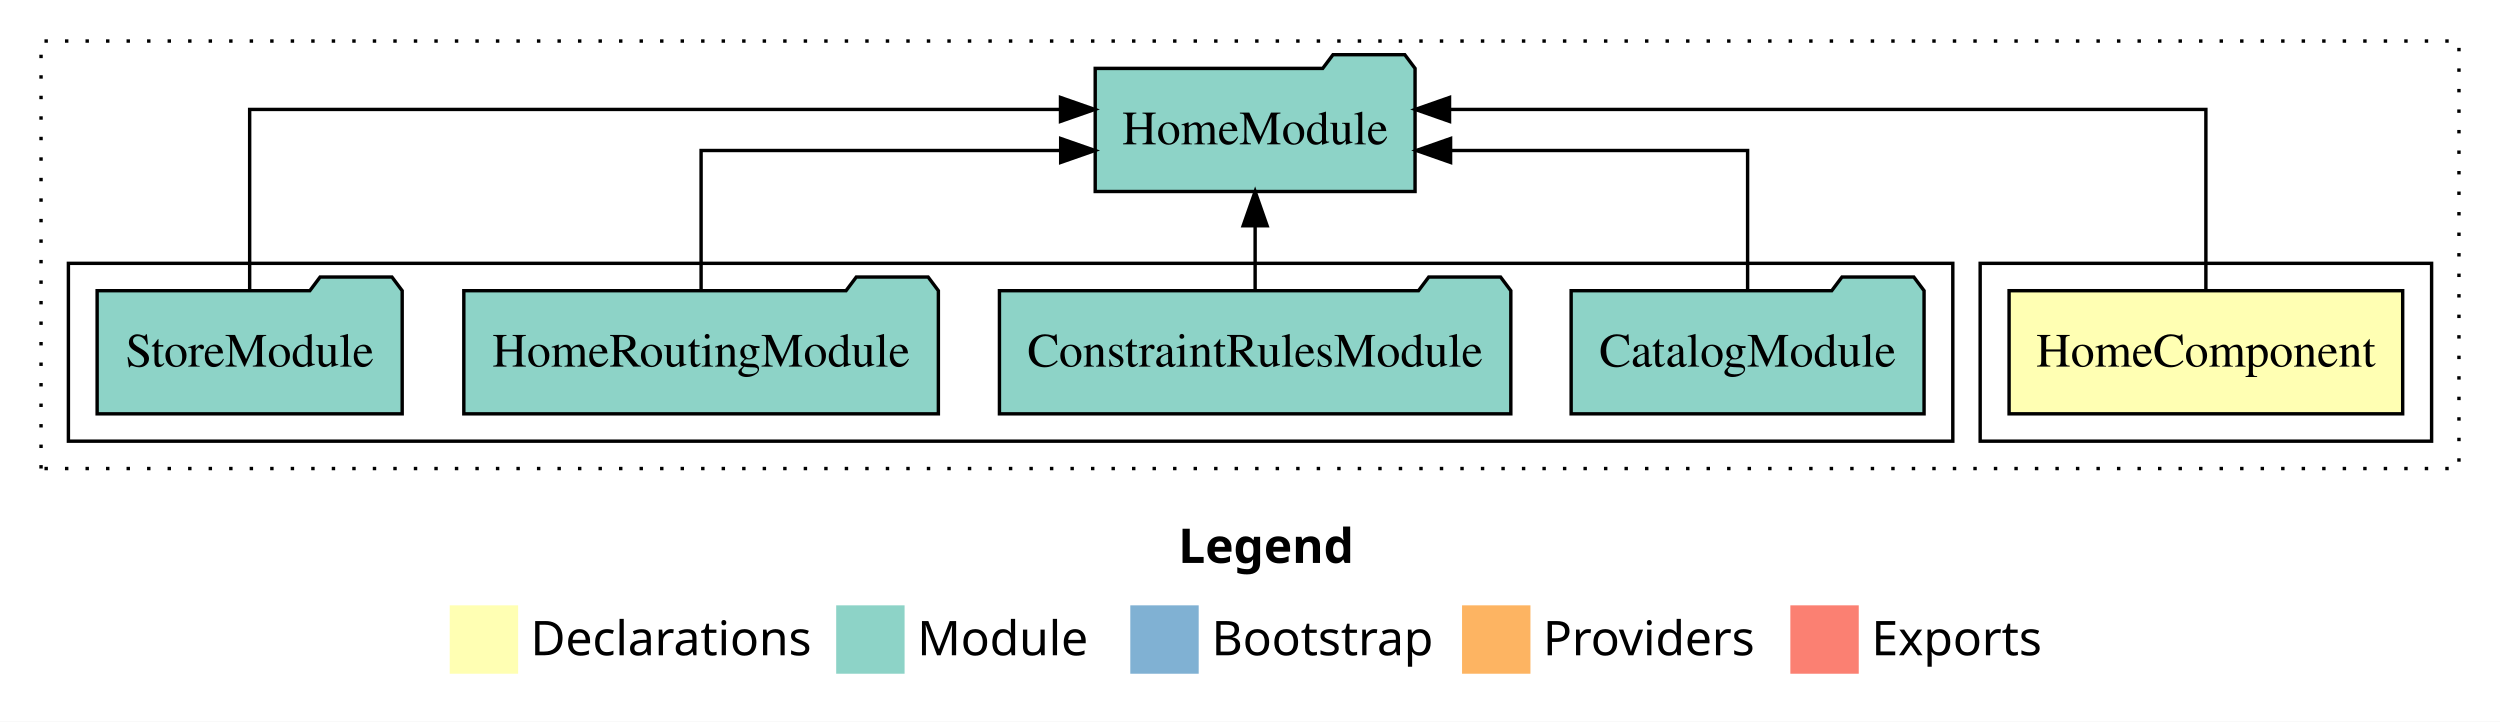
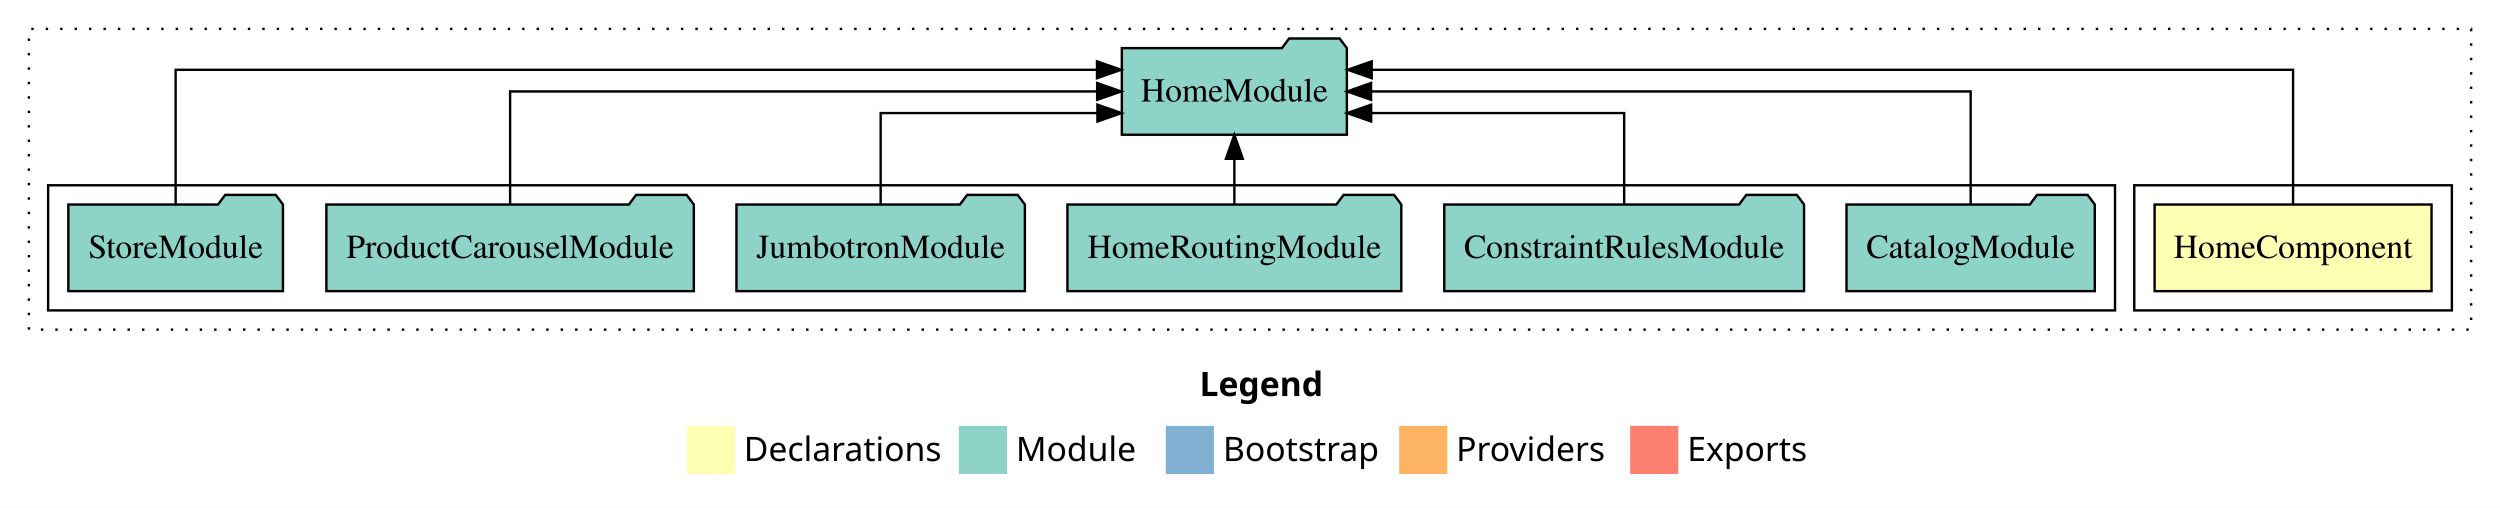
- <svg xmlns="http://www.w3.org/2000/svg" width="731pt" height="211pt" viewBox="0.00 0.00 731.00 211.00">
+ <svg xmlns="http://www.w3.org/2000/svg" width="1039pt" height="211pt" viewBox="0.00 0.00 1039.00 211.00">
  <g id="graph0" class="graph" transform="scale(1 1) rotate(0) translate(4 207)">
-     <polygon fill="#ffffff" stroke="transparent" points="-4,4 -4,-207 727,-207 727,4 -4,4" />
-     <text text-anchor="start" x="340.509" y="-42.4" font-family="sans-serif" font-weight="bold" font-size="14.00" fill="#000000">Legend</text>
-     <polygon fill="#ffffb3" stroke="transparent" points="127.5,-10 127.5,-30 147.5,-30 147.5,-10 127.5,-10" />
-     <text text-anchor="start" x="151.129" y="-15.4" font-family="sans-serif" font-size="14.00" fill="#000000">  Declarations</text>
-     <polygon fill="#8dd3c7" stroke="transparent" points="240.5,-10 240.5,-30 260.5,-30 260.5,-10 240.5,-10" />
-     <text text-anchor="start" x="264.225" y="-15.4" font-family="sans-serif" font-size="14.00" fill="#000000">  Module</text>
-     <polygon fill="#80b1d3" stroke="transparent" points="326.5,-10 326.5,-30 346.5,-30 346.5,-10 326.5,-10" />
-     <text text-anchor="start" x="350.281" y="-15.4" font-family="sans-serif" font-size="14.00" fill="#000000">  Bootstrap</text>
-     <polygon fill="#fdb462" stroke="transparent" points="423.5,-10 423.5,-30 443.5,-30 443.5,-10 423.5,-10" />
-     <text text-anchor="start" x="447.173" y="-15.4" font-family="sans-serif" font-size="14.00" fill="#000000">  Providers</text>
-     <polygon fill="#fb8072" stroke="transparent" points="519.5,-10 519.5,-30 539.5,-30 539.5,-10 519.5,-10" />
-     <text text-anchor="start" x="543.226" y="-15.4" font-family="sans-serif" font-size="14.00" fill="#000000">  Exports</text>
+     <polygon fill="#ffffff" stroke="transparent" points="-4,4 -4,-207 1035,-207 1035,4 -4,4" />
+     <text text-anchor="start" x="494.509" y="-42.4" font-family="sans-serif" font-weight="bold" font-size="14.00" fill="#000000">Legend</text>
+     <polygon fill="#ffffb3" stroke="transparent" points="281.5,-10 281.5,-30 301.5,-30 301.5,-10 281.5,-10" />
+     <text text-anchor="start" x="305.129" y="-15.4" font-family="sans-serif" font-size="14.00" fill="#000000">  Declarations</text>
+     <polygon fill="#8dd3c7" stroke="transparent" points="394.5,-10 394.5,-30 414.5,-30 414.5,-10 394.5,-10" />
+     <text text-anchor="start" x="418.225" y="-15.4" font-family="sans-serif" font-size="14.00" fill="#000000">  Module</text>
+     <polygon fill="#80b1d3" stroke="transparent" points="480.5,-10 480.5,-30 500.5,-30 500.5,-10 480.5,-10" />
+     <text text-anchor="start" x="504.281" y="-15.4" font-family="sans-serif" font-size="14.00" fill="#000000">  Bootstrap</text>
+     <polygon fill="#fdb462" stroke="transparent" points="577.5,-10 577.5,-30 597.5,-30 597.5,-10 577.5,-10" />
+     <text text-anchor="start" x="601.173" y="-15.4" font-family="sans-serif" font-size="14.00" fill="#000000">  Providers</text>
+     <polygon fill="#fb8072" stroke="transparent" points="673.5,-10 673.5,-30 693.5,-30 693.5,-10 673.5,-10" />
+     <text text-anchor="start" x="697.226" y="-15.4" font-family="sans-serif" font-size="14.00" fill="#000000">  Exports</text>
    <g id="clust1" class="cluster">
-       <polygon fill="none" stroke="#000000" stroke-dasharray="1,5" points="8,-70 8,-195 715,-195 715,-70 8,-70" />
+       <polygon fill="none" stroke="#000000" stroke-dasharray="1,5" points="8,-70 8,-195 1023,-195 1023,-70 8,-70" />
    </g>
    <g id="clust2" class="cluster">
-       <polygon fill="none" stroke="#000000" points="575,-78 575,-130 707,-130 707,-78 575,-78" />
+       <polygon fill="none" stroke="#000000" points="883,-78 883,-130 1015,-130 1015,-78 883,-78" />
    </g>
    <g id="clust4" class="cluster">
-       <polygon fill="none" stroke="#000000" points="16,-78 16,-130 567,-130 567,-78 16,-78" />
+       <polygon fill="none" stroke="#000000" points="16,-78 16,-130 875,-130 875,-78 16,-78" />
    </g>
    <g id="node1" class="node">
-       <polygon fill="#ffffb3" stroke="#000000" points="698.545,-122 583.455,-122 583.455,-86 698.545,-86 698.545,-122" />
-       <text text-anchor="middle" x="641" y="-99.8" font-family="Times,serif" font-size="14.00" fill="#000000">HomeComponent</text>
+       <polygon fill="#ffffb3" stroke="#000000" points="1006.545,-122 891.455,-122 891.455,-86 1006.545,-86 1006.545,-122" />
+       <text text-anchor="middle" x="949" y="-99.8" font-family="Times,serif" font-size="14.00" fill="#000000">HomeComponent</text>
    </g>
    <g id="node2" class="node">
-       <polygon fill="#8dd3c7" stroke="#000000" points="409.762,-187 406.762,-191 385.762,-191 382.762,-187 316.238,-187 316.238,-151 409.762,-151 409.762,-187" />
-       <text text-anchor="middle" x="363" y="-164.8" font-family="Times,serif" font-size="14.00" fill="#000000">HomeModule</text>
+       <polygon fill="#8dd3c7" stroke="#000000" points="555.762,-187 552.762,-191 531.762,-191 528.762,-187 462.238,-187 462.238,-151 555.762,-151 555.762,-187" />
+       <text text-anchor="middle" x="509" y="-164.8" font-family="Times,serif" font-size="14.00" fill="#000000">HomeModule</text>
    </g>
    <g id="edge1" class="edge">
-       <path fill="none" stroke="#000000" d="M641,-122.284C641,-143.321 641,-175 641,-175 641,-175 419.844,-175 419.844,-175" />
-       <polygon fill="#000000" stroke="#000000" points="419.845,-171.5 409.844,-175 419.844,-178.5 419.845,-171.5" />
+       <path fill="none" stroke="#000000" d="M949,-122.292C949,-144.206 949,-178 949,-178 949,-178 566.088,-178 566.088,-178" />
+       <polygon fill="#000000" stroke="#000000" points="566.088,-174.5 556.088,-178 566.088,-181.5 566.088,-174.5" />
    </g>
    <g id="node3" class="node">
-       <polygon fill="#8dd3c7" stroke="#000000" points="558.597,-122 555.597,-126 534.597,-126 531.597,-122 455.403,-122 455.403,-86 558.597,-86 558.597,-122" />
-       <text text-anchor="middle" x="507" y="-99.8" font-family="Times,serif" font-size="14.00" fill="#000000">CatalogModule</text>
+       <polygon fill="#8dd3c7" stroke="#000000" points="866.597,-122 863.597,-126 842.597,-126 839.597,-122 763.403,-122 763.403,-86 866.597,-86 866.597,-122" />
+       <text text-anchor="middle" x="815" y="-99.8" font-family="Times,serif" font-size="14.00" fill="#000000">CatalogModule</text>
    </g>
    <g id="edge2" class="edge">
-       <path fill="none" stroke="#000000" d="M507,-122.022C507,-139.373 507,-163 507,-163 507,-163 420.151,-163 420.151,-163" />
-       <polygon fill="#000000" stroke="#000000" points="420.151,-159.5 410.151,-163 420.151,-166.5 420.151,-159.5" />
+       <path fill="none" stroke="#000000" d="M815,-122.106C815,-141.339 815,-169 815,-169 815,-169 565.808,-169 565.808,-169" />
+       <polygon fill="#000000" stroke="#000000" points="565.808,-165.5 555.808,-169 565.808,-172.5 565.808,-165.5" />
    </g>
    <g id="node4" class="node">
-       <polygon fill="#8dd3c7" stroke="#000000" points="437.765,-122 434.765,-126 413.765,-126 410.765,-122 288.235,-122 288.235,-86 437.765,-86 437.765,-122" />
-       <text text-anchor="middle" x="363" y="-99.8" font-family="Times,serif" font-size="14.00" fill="#000000">ConstraintRulesModule</text>
+       <polygon fill="#8dd3c7" stroke="#000000" points="745.765,-122 742.765,-126 721.765,-126 718.765,-122 596.235,-122 596.235,-86 745.765,-86 745.765,-122" />
+       <text text-anchor="middle" x="671" y="-99.8" font-family="Times,serif" font-size="14.00" fill="#000000">ConstraintRulesModule</text>
    </g>
    <g id="edge3" class="edge">
-       <path fill="none" stroke="#000000" d="M363,-122.106C363,-122.106 363,-140.991 363,-140.991" />
-       <polygon fill="#000000" stroke="#000000" points="359.5,-140.991 363,-150.991 366.5,-140.991 359.5,-140.991" />
+       <path fill="none" stroke="#000000" d="M671,-122.027C671,-138.398 671,-160 671,-160 671,-160 565.857,-160 565.857,-160" />
+       <polygon fill="#000000" stroke="#000000" points="565.857,-156.5 555.857,-160 565.857,-163.5 565.857,-156.5" />
    </g>
    <g id="node5" class="node">
-       <polygon fill="#8dd3c7" stroke="#000000" points="270.38,-122 267.38,-126 246.38,-126 243.38,-122 131.62,-122 131.62,-86 270.38,-86 270.38,-122" />
-       <text text-anchor="middle" x="201" y="-99.8" font-family="Times,serif" font-size="14.00" fill="#000000">HomeRoutingModule</text>
+       <polygon fill="#8dd3c7" stroke="#000000" points="578.38,-122 575.38,-126 554.38,-126 551.38,-122 439.62,-122 439.62,-86 578.38,-86 578.38,-122" />
+       <text text-anchor="middle" x="509" y="-99.8" font-family="Times,serif" font-size="14.00" fill="#000000">HomeRoutingModule</text>
    </g>
    <g id="edge4" class="edge">
-       <path fill="none" stroke="#000000" d="M201,-122.022C201,-139.373 201,-163 201,-163 201,-163 306.143,-163 306.143,-163" />
-       <polygon fill="#000000" stroke="#000000" points="306.143,-166.5 316.143,-163 306.143,-159.5 306.143,-166.5" />
+       <path fill="none" stroke="#000000" d="M509,-122.106C509,-122.106 509,-140.991 509,-140.991" />
+       <polygon fill="#000000" stroke="#000000" points="505.5,-140.991 509,-150.991 512.5,-140.991 505.5,-140.991" />
    </g>
    <g id="node6" class="node">
+       <polygon fill="#8dd3c7" stroke="#000000" points="421.937,-122 418.937,-126 397.937,-126 394.937,-122 302.063,-122 302.063,-86 421.937,-86 421.937,-122" />
+       <text text-anchor="middle" x="362" y="-99.8" font-family="Times,serif" font-size="14.00" fill="#000000">JumbotronModule</text>
+     </g>
+     <g id="edge5" class="edge">
+       <path fill="none" stroke="#000000" d="M362,-122.027C362,-138.398 362,-160 362,-160 362,-160 452.084,-160 452.084,-160" />
+       <polygon fill="#000000" stroke="#000000" points="452.084,-163.5 462.084,-160 452.084,-156.5 452.084,-163.5" />
+     </g>
+     <g id="node7" class="node">
+       <polygon fill="#8dd3c7" stroke="#000000" points="284.36,-122 281.36,-126 260.36,-126 257.36,-122 131.64,-122 131.64,-86 284.36,-86 284.36,-122" />
+       <text text-anchor="middle" x="208" y="-99.8" font-family="Times,serif" font-size="14.00" fill="#000000">ProductCarouselModule</text>
+     </g>
+     <g id="edge6" class="edge">
+       <path fill="none" stroke="#000000" d="M208,-122.106C208,-141.339 208,-169 208,-169 208,-169 451.969,-169 451.969,-169" />
+       <polygon fill="#000000" stroke="#000000" points="451.969,-172.5 461.969,-169 451.969,-165.5 451.969,-172.5" />
+     </g>
+     <g id="node8" class="node">
      <polygon fill="#8dd3c7" stroke="#000000" points="113.598,-122 110.598,-126 89.598,-126 86.598,-122 24.402,-122 24.402,-86 113.598,-86 113.598,-122" />
      <text text-anchor="middle" x="69" y="-99.8" font-family="Times,serif" font-size="14.00" fill="#000000">StoreModule</text>
    </g>
-     <g id="edge5" class="edge">
-       <path fill="none" stroke="#000000" d="M69,-122.284C69,-143.321 69,-175 69,-175 69,-175 306.09,-175 306.09,-175" />
-       <polygon fill="#000000" stroke="#000000" points="306.09,-178.5 316.09,-175 306.09,-171.5 306.09,-178.5" />
+     <g id="edge7" class="edge">
+       <path fill="none" stroke="#000000" d="M69,-122.292C69,-144.206 69,-178 69,-178 69,-178 451.912,-178 451.912,-178" />
+       <polygon fill="#000000" stroke="#000000" points="451.912,-181.5 461.912,-178 451.912,-174.5 451.912,-181.5" />
    </g>
  </g>
</svg>
